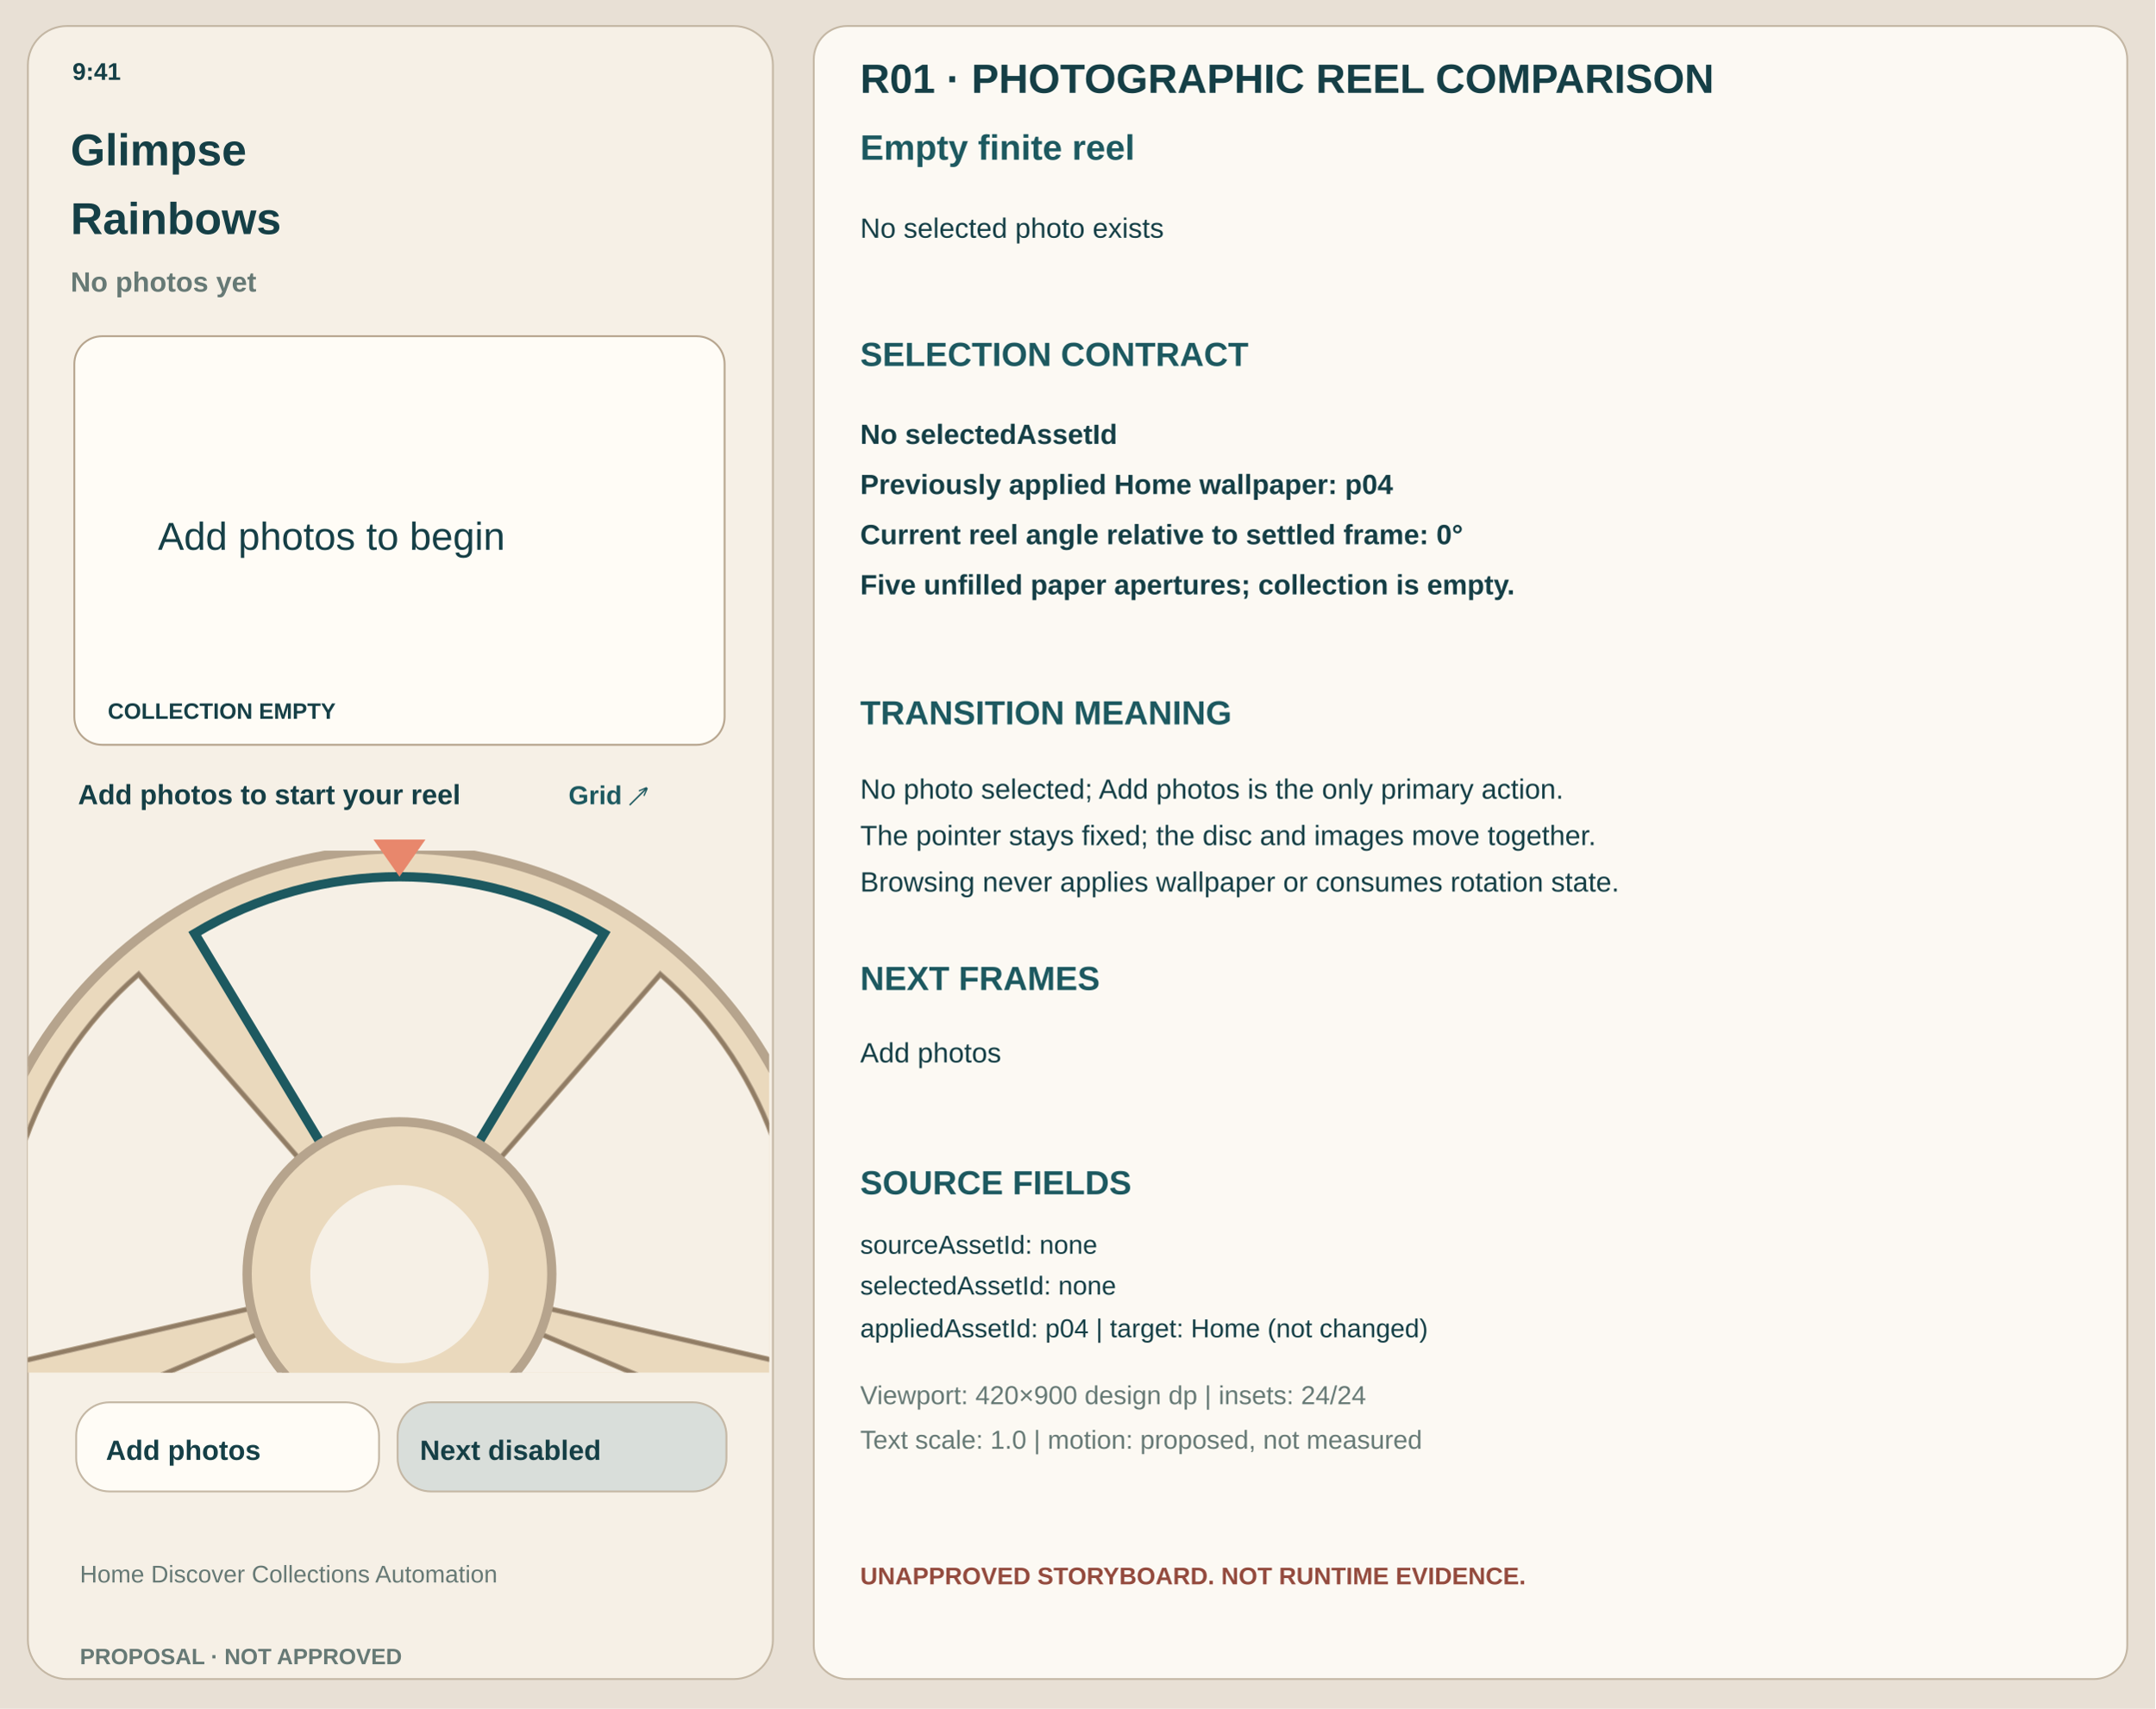
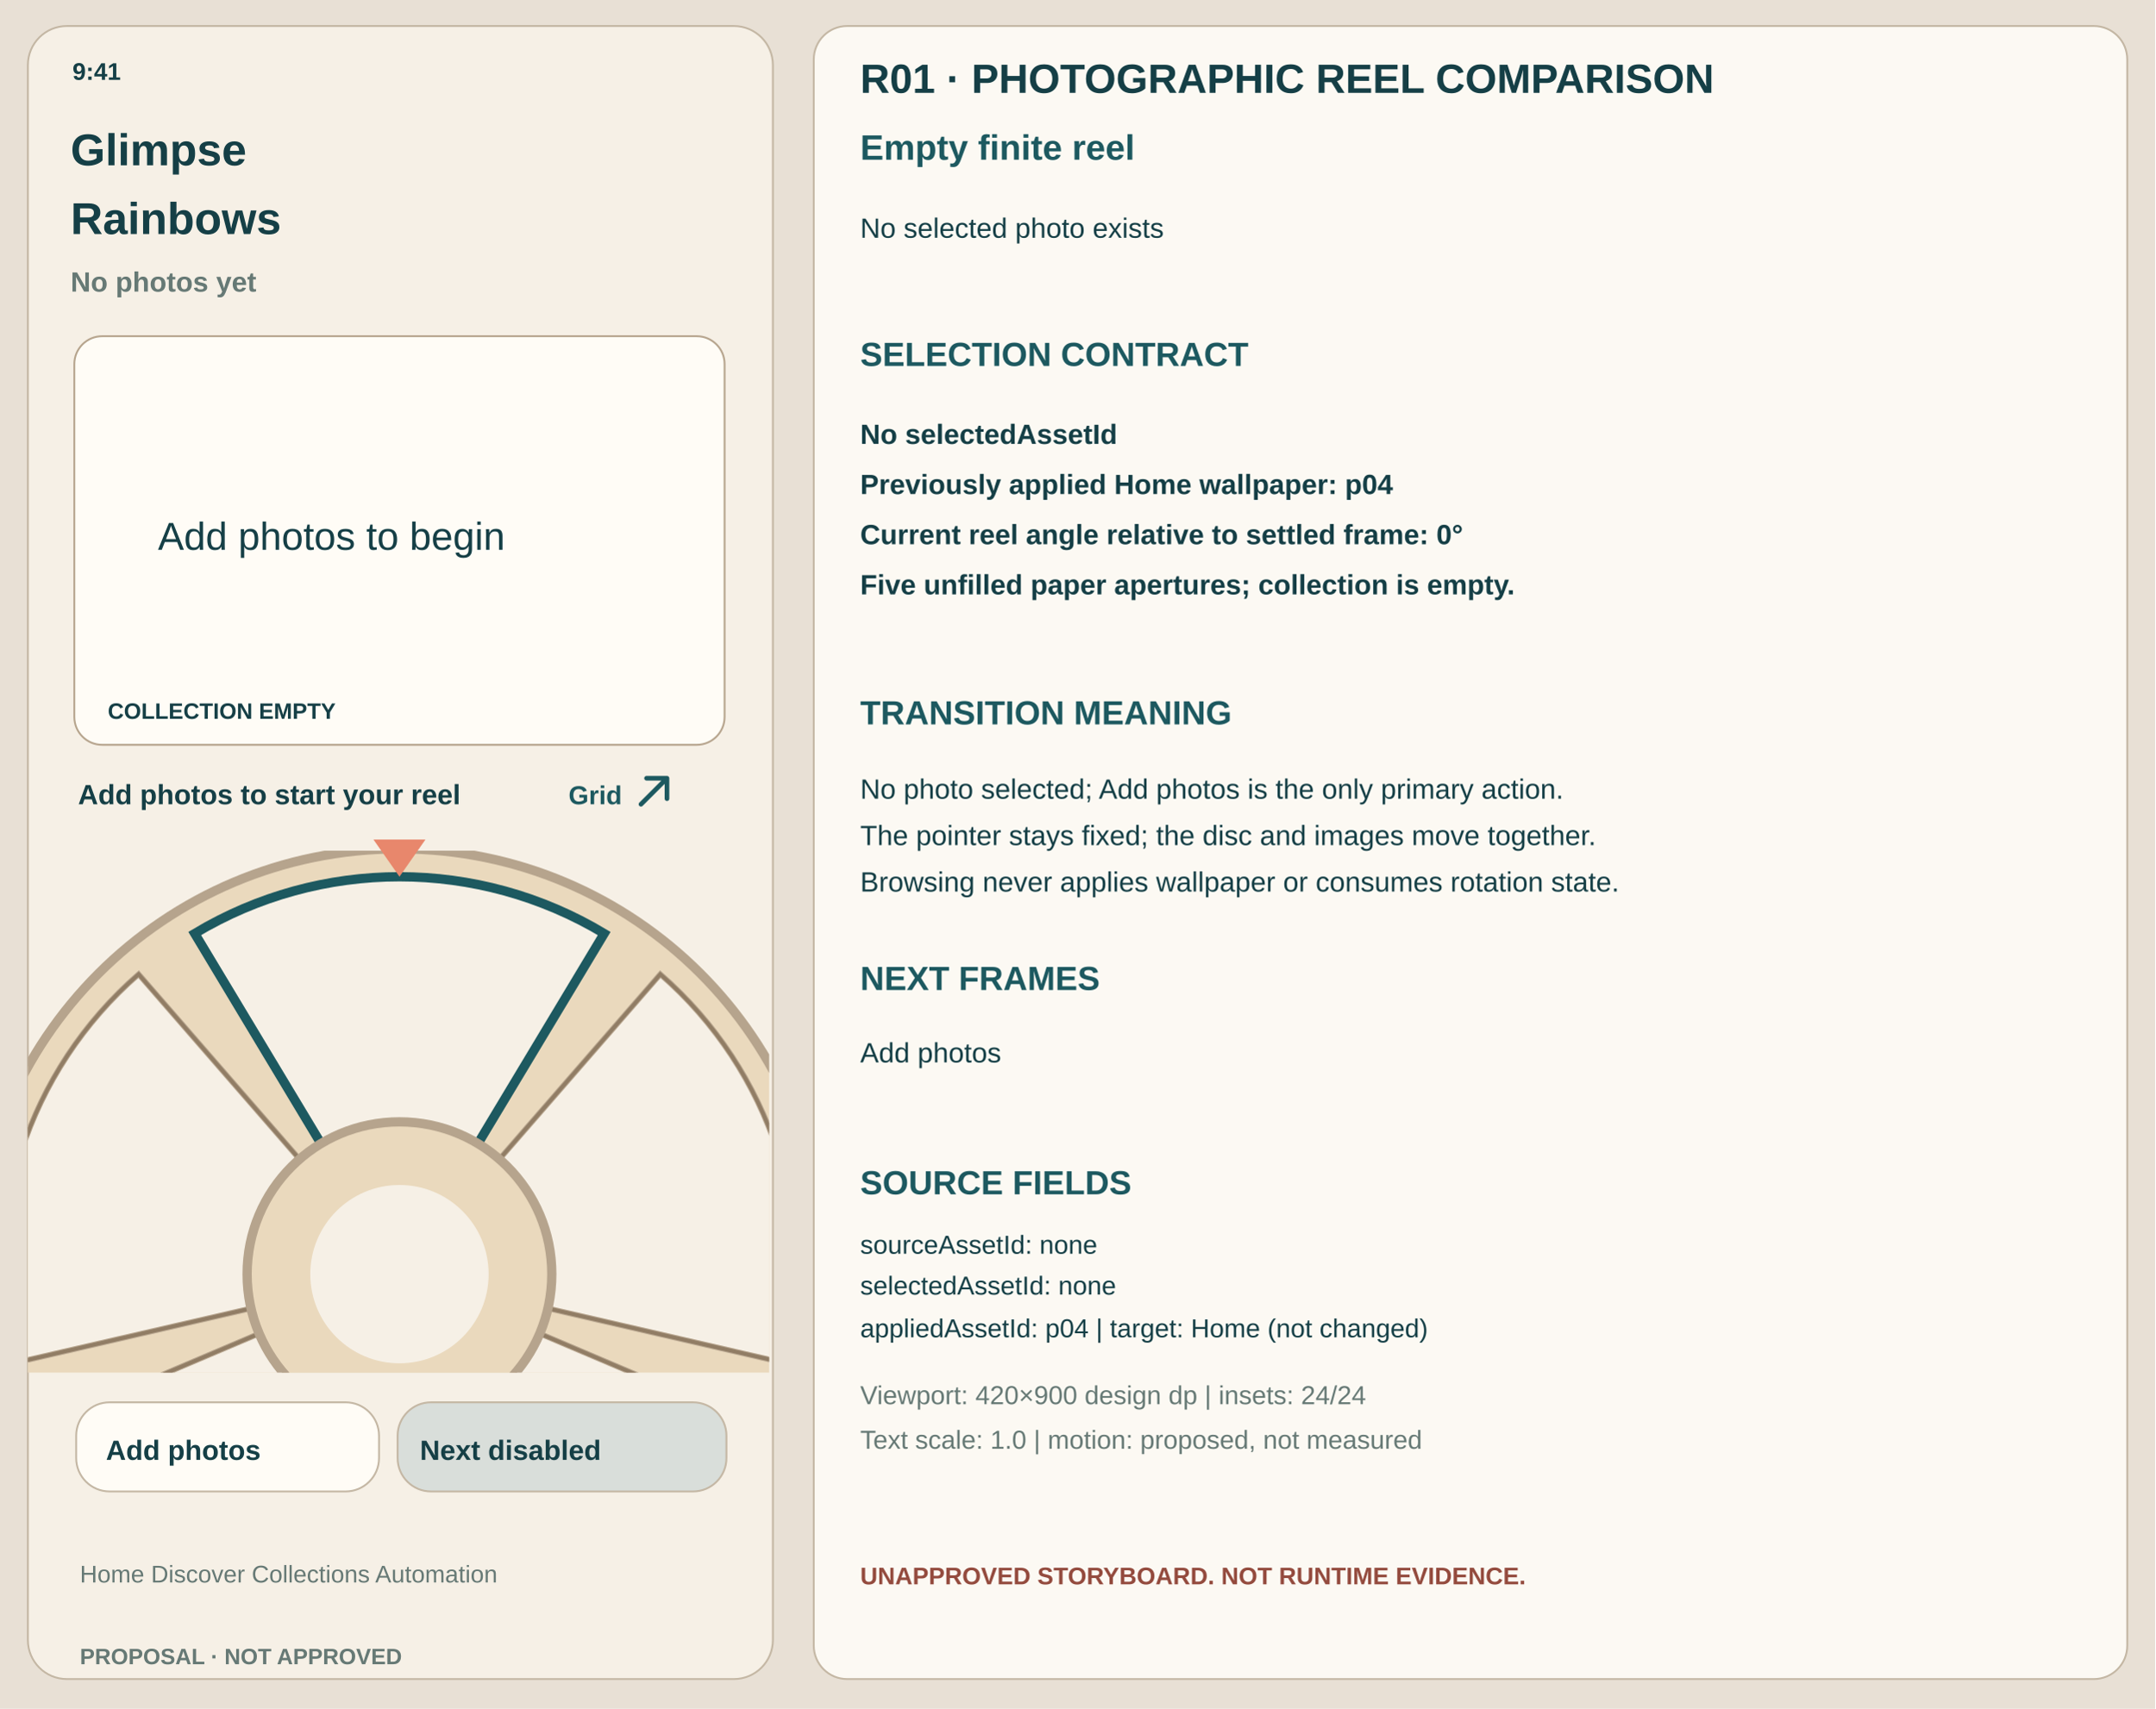
<svg xmlns="http://www.w3.org/2000/svg" viewBox="0 0 1160 920" width="1160" height="920">
  <defs>
    <clipPath id="wheel-cut">
      <rect x="15" y="458" width="399" height="281" />
    </clipPath>
  </defs>
  <rect x="0" y="0" width="1160" height="920" rx="0" fill="#E8E0D5" stroke="none" />
  <rect x="15" y="14" width="401" height="890" rx="21" fill="#F6F0E6" stroke="#C4B7A4" />
  <text x="39" y="43" font-family="Arial,Helvetica,sans-serif" font-size="13" font-weight="650" fill="#153F46">9:41</text>
  <text x="38" y="89" font-family="Arial,Helvetica,sans-serif" font-size="24" font-weight="700" fill="#153F46">Glimpse</text>
  <text x="38" y="126" font-family="Arial,Helvetica,sans-serif" font-size="24" font-weight="700" fill="#153F46">Rainbows</text>
  <text x="38" y="157" font-family="Arial,Helvetica,sans-serif" font-size="15" font-weight="550" fill="#667975">No photos yet</text>
  <rect x="40" y="181" width="350" height="220" rx="15" fill="#FFFCF6" stroke="#B6A48D" />
  <clipPath id="hero">
    <rect x="43" y="184" width="344" height="214" rx="13" />
  </clipPath>
  <text x="85" y="296" font-family="Arial,sans-serif" font-size="21" fill="#153F46">Add photos to begin</text>
  <rect x="48" y="370" width="184" height="22" rx="12" fill="#FFFCF6" stroke="none" />
  <text x="58" y="387" font-family="Arial,Helvetica,sans-serif" font-size="12" font-weight="700" fill="#153F46">COLLECTION EMPTY</text>
  <text x="42" y="433" font-family="Arial,Helvetica,sans-serif" font-size="15" font-weight="700" fill="#153F46">Add photos to start your reel</text>
-   <text x="306" y="433" font-family="Arial,Helvetica,sans-serif" font-size="14" font-weight="600" fill="#1D5960">Grid ↗</text>
+   <text x="306" y="433" font-family="Arial,Helvetica,sans-serif" font-size="14" font-weight="600" fill="#1D5960">Grid</text>
+   <path d="M345 433 L359 419 M348 419 H359 V430" fill="none" stroke="#1D5960" stroke-width="2.5" stroke-linecap="round" stroke-linejoin="round" />
  <g clip-path="url(#wheel-cut)">
    <circle cx="215" cy="686" r="229" fill="#EAD9BD" stroke="#B6A48D" stroke-width="5" />
    <path d="M196.3,899.2 A214 214 0 0 1 18.0,769.6 L140.4,717.6 A81 81 0 0 0 207.9,766.7Z" fill="#F6F0E6" stroke="#B6A48D" stroke-width="3" />
    <clipPath id="c0">
      <path d="M196.3,899.2 A214 214 0 0 1 18.0,769.6 L140.4,717.6 A81 81 0 0 0 207.9,766.7Z" />
    </clipPath>
    <path d="M196.3,899.2 A214 214 0 0 1 18.0,769.6 L140.4,717.6 A81 81 0 0 0 207.9,766.7Z" fill="none" stroke="#917D65" stroke-width="2" />
    <path d="M6.5,734.1 A214 214 0 0 1 74.6,524.5 L161.9,624.9 A81 81 0 0 0 136.1,704.2Z" fill="#F6F0E6" stroke="#B6A48D" stroke-width="3" />
    <clipPath id="c1">
      <path d="M6.5,734.1 A214 214 0 0 1 74.6,524.5 L161.9,624.9 A81 81 0 0 0 136.1,704.2Z" />
    </clipPath>
    <path d="M6.5,734.1 A214 214 0 0 1 74.6,524.5 L161.9,624.9 A81 81 0 0 0 136.1,704.2Z" fill="none" stroke="#917D65" stroke-width="2" />
    <path d="M104.8,502.6 A214 214 0 0 1 325.2,502.6 L256.7,616.6 A81 81 0 0 0 173.3,616.6Z" fill="#F6F0E6" stroke="#B6A48D" stroke-width="3" />
    <clipPath id="c2">
      <path d="M104.8,502.6 A214 214 0 0 1 325.2,502.6 L256.7,616.6 A81 81 0 0 0 173.3,616.6Z" />
    </clipPath>
    <path d="M104.8,502.6 A214 214 0 0 1 325.2,502.6 L256.7,616.6 A81 81 0 0 0 173.3,616.6Z" fill="none" stroke="#1D5960" stroke-width="5" />
    <path d="M355.4,524.5 A214 214 0 0 1 423.5,734.1 L293.9,704.2 A81 81 0 0 0 268.1,624.9Z" fill="#F6F0E6" stroke="#B6A48D" stroke-width="3" />
    <clipPath id="c3">
      <path d="M355.4,524.5 A214 214 0 0 1 423.5,734.1 L293.9,704.2 A81 81 0 0 0 268.1,624.9Z" />
    </clipPath>
    <path d="M355.4,524.5 A214 214 0 0 1 423.5,734.1 L293.9,704.2 A81 81 0 0 0 268.1,624.9Z" fill="none" stroke="#917D65" stroke-width="2" />
    <path d="M412.0,769.6 A214 214 0 0 1 233.7,899.2 L222.1,766.7 A81 81 0 0 0 289.6,717.6Z" fill="#F6F0E6" stroke="#B6A48D" stroke-width="3" />
    <clipPath id="c4">
      <path d="M412.0,769.6 A214 214 0 0 1 233.7,899.2 L222.1,766.7 A81 81 0 0 0 289.6,717.6Z" />
    </clipPath>
    <path d="M412.0,769.6 A214 214 0 0 1 233.7,899.2 L222.1,766.7 A81 81 0 0 0 289.6,717.6Z" fill="none" stroke="#917D65" stroke-width="2" />
    <circle cx="215" cy="686" r="82" fill="#EAD9BD" stroke="#B6A48D" stroke-width="5" />
    <circle cx="215" cy="686" r="48" fill="#F6F0E6" />
  </g>
  <path d="M201 452 L229 452 L215 472 Z" fill="#E8876C" />
  <rect x="41" y="755" width="163" height="48" rx="18" fill="#FFFCF6" stroke="#C4B7A4" />
  <rect x="214" y="755" width="177" height="48" rx="18" fill="#D9DEDA" stroke="#C4B7A4" />
  <text x="57" y="786" font-family="Arial,Helvetica,sans-serif" font-size="15" font-weight="650" fill="#153F46">Add photos</text>
  <text x="226" y="786" font-family="Arial,Helvetica,sans-serif" font-size="15" font-weight="650" fill="#153F46">Next disabled</text>
  <text x="43" y="852" font-family="Arial,Helvetica,sans-serif" font-size="13" font-weight="500" fill="#667975">Home       Discover       Collections       Automation</text>
  <text x="43" y="896" font-family="Arial,Helvetica,sans-serif" font-size="12" font-weight="700" fill="#667975">PROPOSAL · NOT APPROVED</text>
  <rect x="438" y="14" width="707" height="890" rx="18" fill="#FCF9F3" stroke="#C4B7A4" />
  <text x="463" y="50" font-family="Arial,Helvetica,sans-serif" font-size="22" font-weight="700" fill="#153F46">R01 · PHOTOGRAPHIC REEL COMPARISON</text>
  <text x="463" y="86" font-family="Arial,Helvetica,sans-serif" font-size="19" font-weight="700" fill="#1D5960">Empty finite reel</text>
  <text x="463" y="128" font-family="Arial,Helvetica,sans-serif" font-size="15" font-weight="500" fill="#153F46">No selected photo exists</text>
  <text x="463" y="197" font-family="Arial,Helvetica,sans-serif" font-size="18" font-weight="700" fill="#1D5960">SELECTION CONTRACT</text>
  <text x="463" y="239" font-family="Arial,Helvetica,sans-serif" font-size="15" font-weight="550" fill="#153F46">No selectedAssetId</text>
  <text x="463" y="266" font-family="Arial,Helvetica,sans-serif" font-size="15" font-weight="550" fill="#153F46">Previously applied Home wallpaper: p04</text>
  <text x="463" y="293" font-family="Arial,Helvetica,sans-serif" font-size="15" font-weight="550" fill="#153F46">Current reel angle relative to settled frame: 0°</text>
  <text x="463" y="320" font-family="Arial,Helvetica,sans-serif" font-size="15" font-weight="550" fill="#153F46">Five unfilled paper apertures; collection is empty.</text>
  <text x="463" y="390" font-family="Arial,Helvetica,sans-serif" font-size="18" font-weight="700" fill="#1D5960">TRANSITION MEANING</text>
  <text x="463" y="430" font-family="Arial,Helvetica,sans-serif" font-size="15" font-weight="400" fill="#153F46">No photo selected; Add photos is the only primary action.</text>
  <text x="463" y="455" font-family="Arial,Helvetica,sans-serif" font-size="15" font-weight="400" fill="#153F46">The pointer stays fixed; the disc and images move together.</text>
  <text x="463" y="480" font-family="Arial,Helvetica,sans-serif" font-size="15" font-weight="400" fill="#153F46">Browsing never applies wallpaper or consumes rotation state.</text>
  <text x="463" y="533" font-family="Arial,Helvetica,sans-serif" font-size="18" font-weight="700" fill="#1D5960">NEXT FRAMES</text>
  <text x="463" y="572" font-family="Arial,Helvetica,sans-serif" font-size="15" font-weight="400" fill="#153F46">Add photos</text>
  <text x="463" y="643" font-family="Arial,Helvetica,sans-serif" font-size="18" font-weight="700" fill="#1D5960">SOURCE FIELDS</text>
  <text x="463" y="675" font-family="Arial,Helvetica,sans-serif" font-size="14" font-weight="400" fill="#153F46">sourceAssetId: none</text>
  <text x="463" y="697" font-family="Arial,Helvetica,sans-serif" font-size="14" font-weight="400" fill="#153F46">selectedAssetId: none</text>
  <text x="463" y="720" font-family="Arial,Helvetica,sans-serif" font-size="14" font-weight="400" fill="#153F46">appliedAssetId: p04 | target: Home (not changed)</text>
  <text x="463" y="756" font-family="Arial,Helvetica,sans-serif" font-size="14" font-weight="400" fill="#667975">Viewport: 420×900 design dp | insets: 24/24</text>
  <text x="463" y="780" font-family="Arial,Helvetica,sans-serif" font-size="14" font-weight="400" fill="#667975">Text scale: 1.0 | motion: proposed, not measured</text>
  <text x="463" y="853" font-family="Arial,Helvetica,sans-serif" font-size="13" font-weight="700" fill="#944B3E">UNAPPROVED STORYBOARD. NOT RUNTIME EVIDENCE.</text>
</svg>
